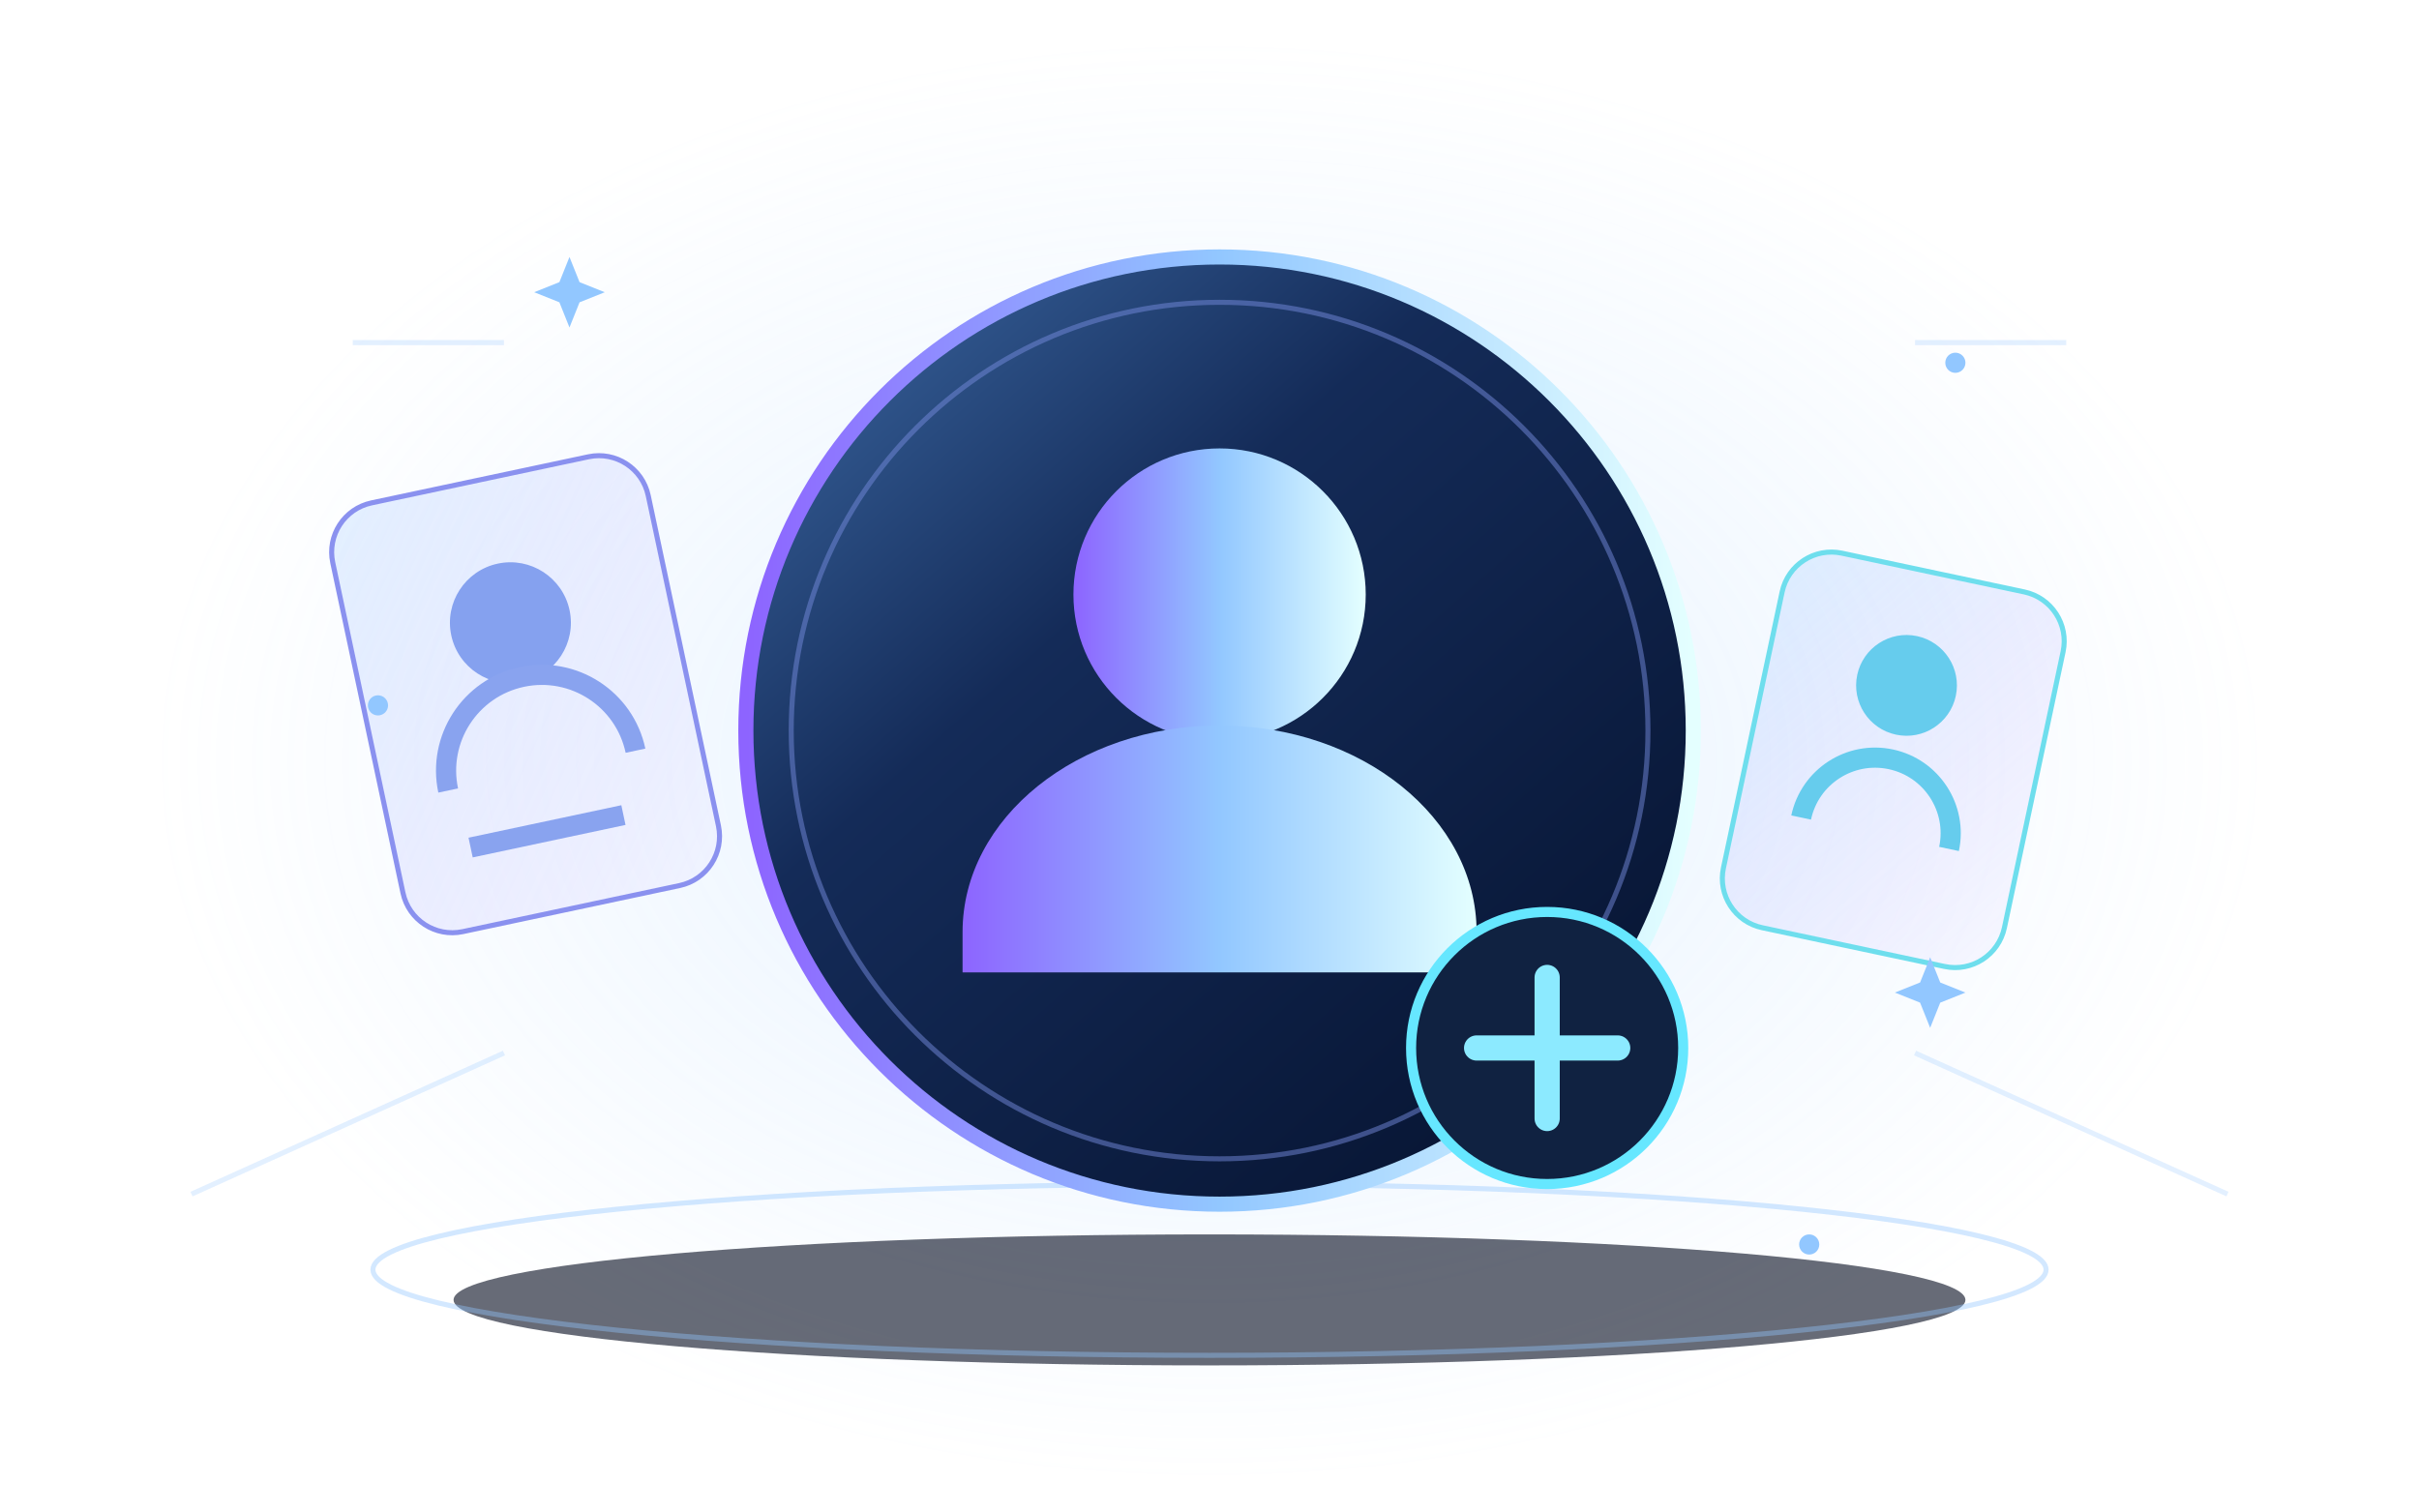
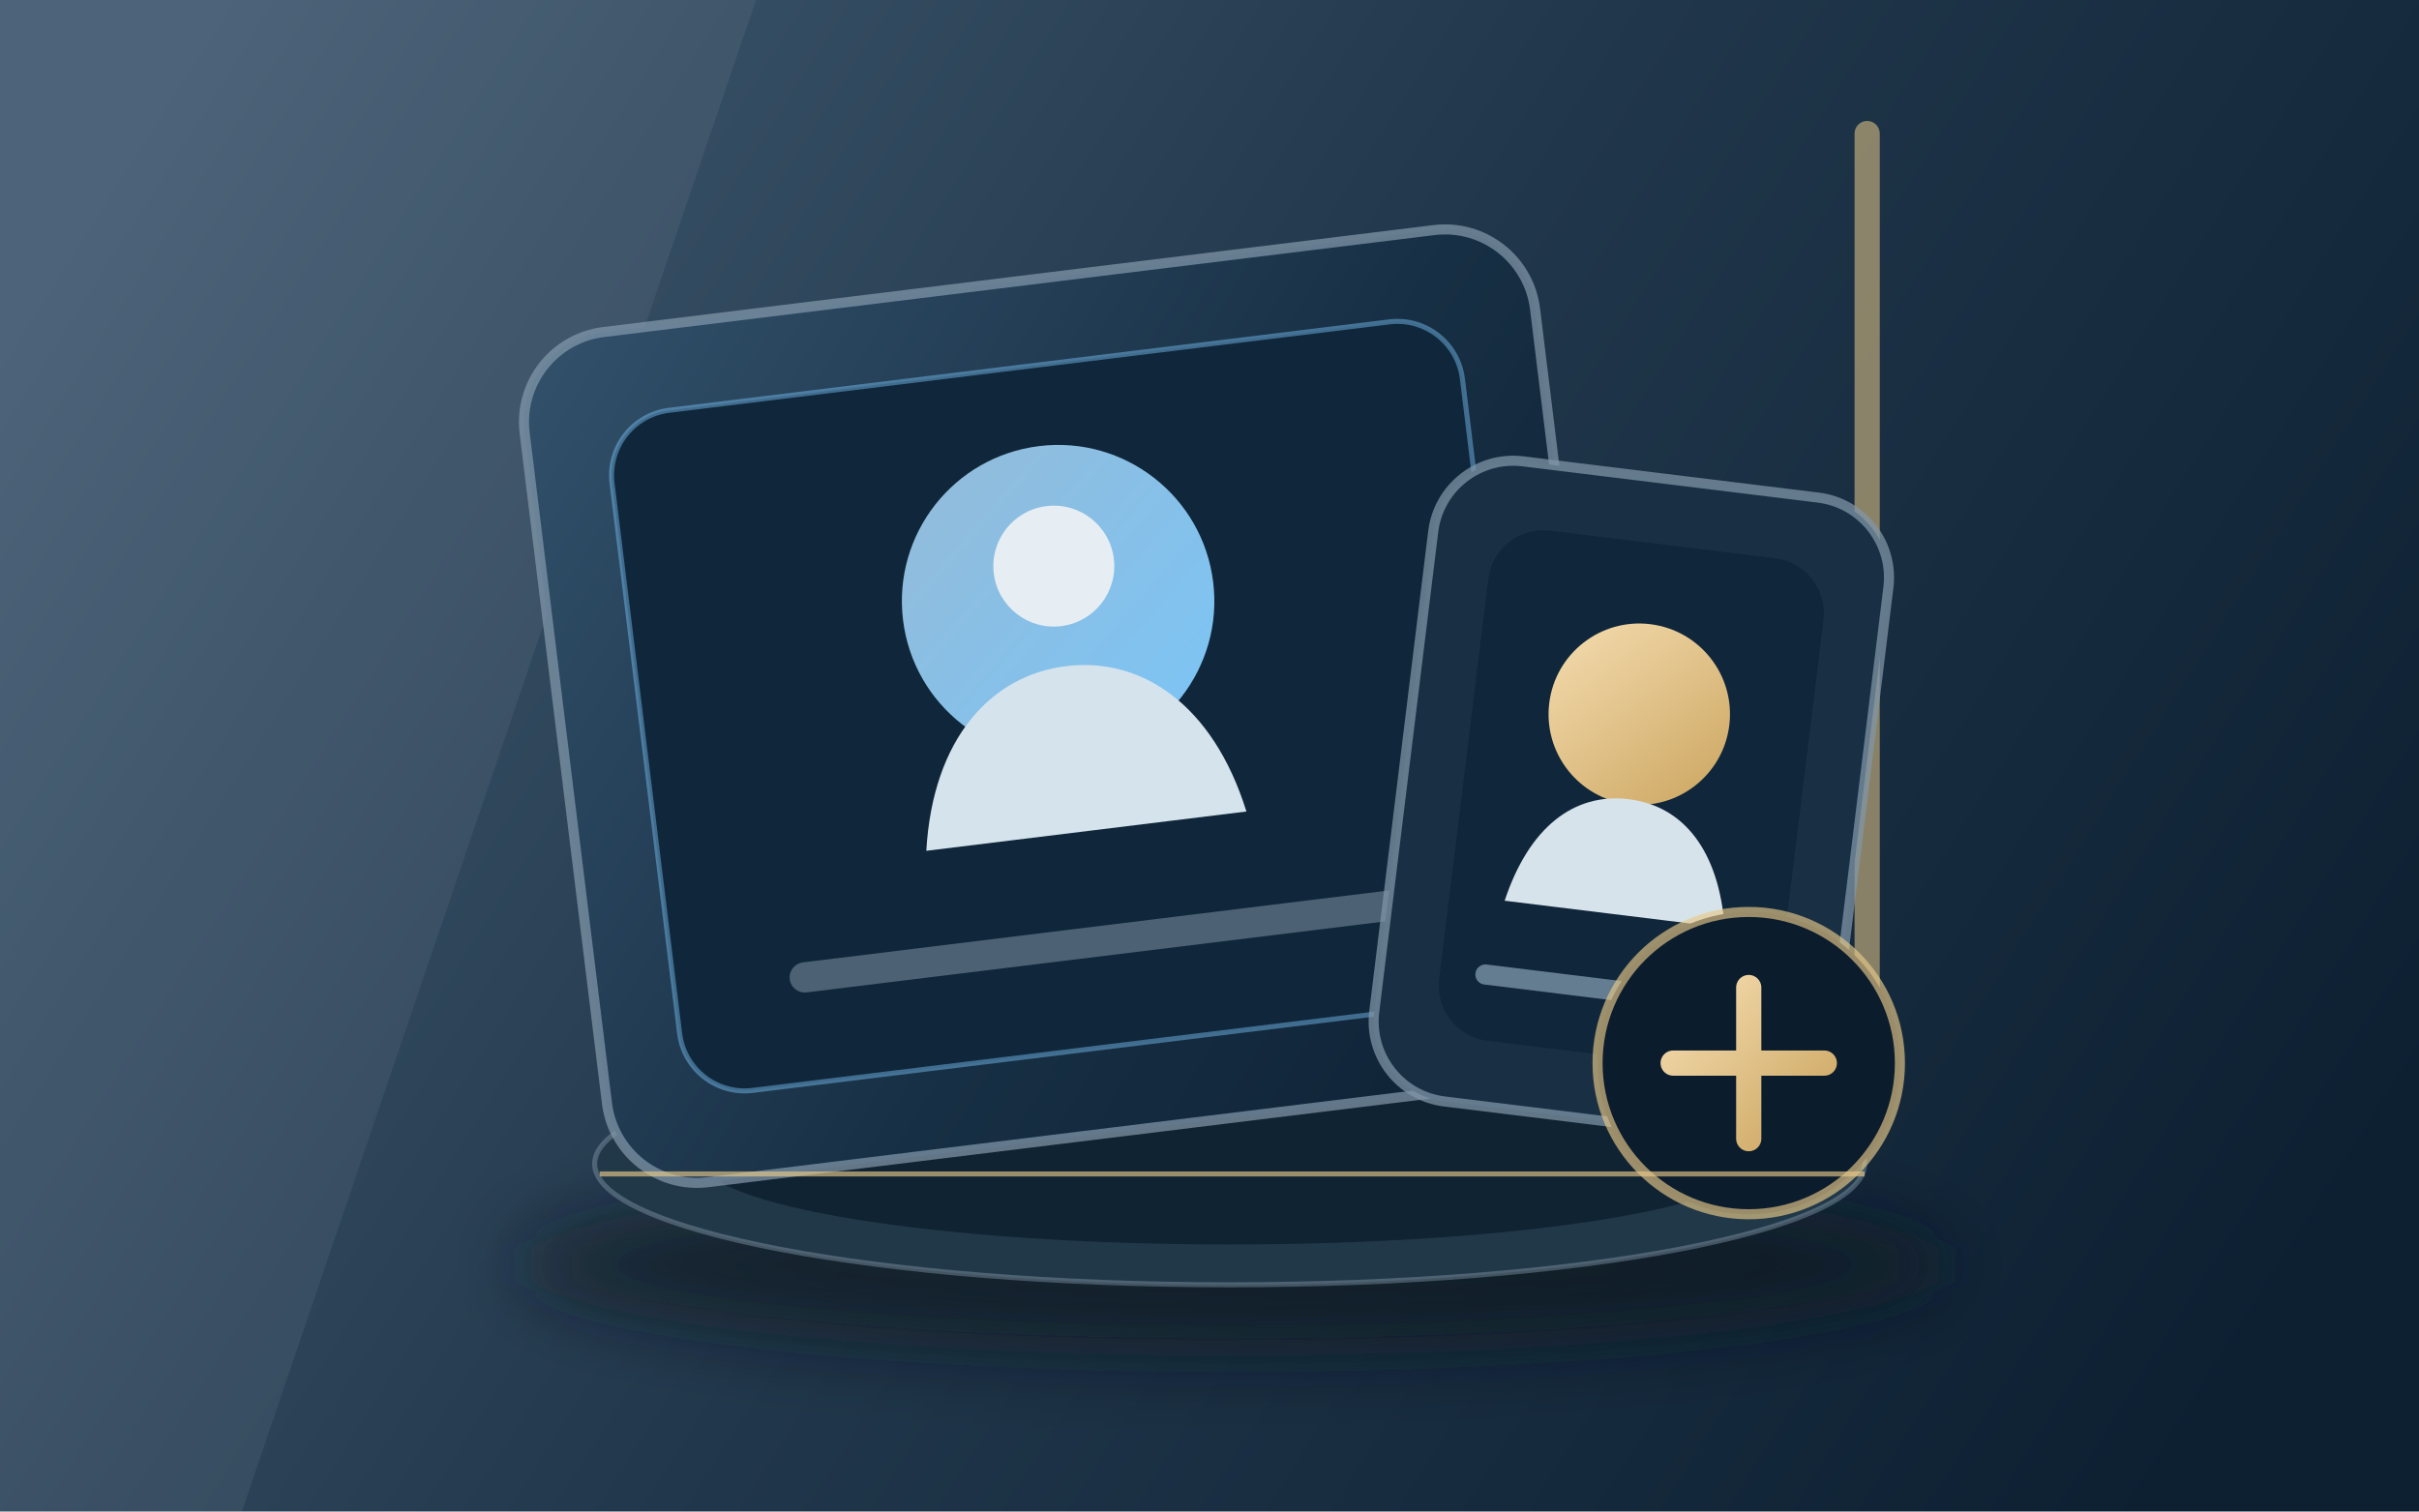
<svg xmlns="http://www.w3.org/2000/svg" viewBox="0 0 480 300" fill="none">
  <defs>
-     <linearGradient id="shell" x1="130" y1="40" x2="325" y2="260" gradientUnits="userSpaceOnUse">
-       <stop stop-color="#487bba" />
-       <stop offset=".4" stop-color="#142b58" />
-       <stop offset="1" stop-color="#040f29" />
+     <linearGradient id="room" x1="30" y1="20" x2="440" y2="280" gradientUnits="userSpaceOnUse">
+       <stop stop-color="#415a70" />
+       <stop offset=".5" stop-color="#20364a" />
+       <stop offset="1" stop-color="#0d2032" />
    </linearGradient>
-     <linearGradient id="edge">
-       <stop stop-color="#8d64ff" />
-       <stop offset=".5" stop-color="#92c7ff" />
-       <stop offset="1" stop-color="#e4ffff" />
+     <linearGradient id="card" x1="120" y1="60" x2="350" y2="240" gradientUnits="userSpaceOnUse">
+       <stop stop-color="#314f69" />
+       <stop offset=".48" stop-color="#172f44" />
+       <stop offset="1" stop-color="#0a1b2d" />
    </linearGradient>
-     <linearGradient id="glass" x2="1" y2="1">
-       <stop stop-color="#92c7ff" stop-opacity=".25" />
-       <stop offset="1" stop-color="#8d64ff" stop-opacity=".03" />
+     <linearGradient id="accent" x1="170" y1="70" x2="305" y2="220" gradientUnits="userSpaceOnUse">
+       <stop stop-color="#9bb9d0" />
+       <stop offset=".52" stop-color="#7bc4f6" />
+       <stop offset="1" stop-color="#4a76b9" />
    </linearGradient>
-     <radialGradient id="halo">
-       <stop stop-color="#92c7ff" stop-opacity=".23" />
-       <stop offset="1" stop-color="#92c7ff" stop-opacity="0" />
-     </radialGradient>
+     <linearGradient id="gold" x1="0" y1="0" x2="1" y2="1">
+       <stop stop-color="#f5ddb1" />
+       <stop offset="1" stop-color="#cba55f" />
+     </linearGradient>
+     <filter id="shadow" x="-30%" y="-30%" width="160%" height="180%">
+       <feGaussianBlur stdDeviation="7" />
+     </filter>
  </defs>
-   <ellipse cx="240" cy="151" rx="210" ry="144" fill="url(#halo)" />
-   <ellipse cx="240" cy="258" rx="150" ry="13" fill="#02091c" opacity=".6" />
-   <ellipse cx="240" cy="252" rx="166" ry="17" stroke="#92c7ff" stroke-opacity=".4" />
-   <path d="m38 237 62-28m280 0 62 28M70 68h30m280 0h30" stroke="#92c7ff" stroke-opacity=".25" />
-   <g>
-     <circle cx="242" cy="145" r="94" fill="url(#shell)" stroke="url(#edge)" stroke-width="3" />
-     <circle cx="242" cy="145" r="85" stroke="#758bdd" stroke-opacity=".5" />
-     <circle cx="242" cy="118" r="29" fill="url(#edge)" />
-     <path d="M191 193v-8a51 41 0 0 1 102 0v8Z" fill="url(#edge)" />
-     <circle cx="307" cy="208" r="27" fill="#102241" stroke="#66e7ff" stroke-width="2" />
-     <path d="M307 194v28m-14-14h28" stroke="#8ceaff" stroke-width="5" stroke-linecap="round" />
-     <g transform="rotate(-12 106 141)">
-       <rect x="73" y="94" width="64" height="87" rx="10" fill="url(#glass)" stroke="#8a91ef" />
-       <circle cx="105" cy="123" r="12" fill="#85a1ef" />
-       <path d="M86 153a19 19 0 0 1 38 0m-36 12h31" stroke="#89a3ef" stroke-width="4" />
-     </g>
-     <g transform="rotate(12 377 147)">
-       <rect x="348" y="113" width="57" height="76" rx="10" fill="url(#glass)" stroke="#6edeed" />
-       <circle cx="376" cy="136" r="10" fill="#66cced" />
-       <path d="M361 166a15 15 0 0 1 30 0" stroke="#66cced" stroke-width="4" />
-     </g>
+   <rect width="480" height="300" fill="url(#room)" />
+   <path d="M0 0h150L48 300H0V0Z" fill="#dce8ef" opacity=".07" />
+   <rect x="368" y="24" width="5" height="184" rx="2.5" fill="#e8c989" opacity=".55" />
+   <ellipse cx="245" cy="251" rx="142" ry="18" fill="#07121c" opacity=".62" filter="url(#shadow)" />
+   <ellipse cx="244" cy="231" rx="126" ry="24" fill="#213848" stroke="#8fa4b4" stroke-opacity=".4" />
+   <ellipse cx="244" cy="230" rx="105" ry="17" fill="#102333" />
+   <g transform="rotate(-7 214 144)">
+     <rect x="112" y="55" width="202" height="170" rx="18" fill="url(#card)" stroke="#859bad" stroke-opacity=".7" stroke-width="2" />
+     <rect x="128" y="72" width="170" height="136" rx="13" fill="#10263a" stroke="#7bc4f6" stroke-opacity=".45" />
+     <circle cx="213" cy="119" r="31" fill="url(#accent)" />
+     <circle cx="213" cy="112" r="12" fill="#e6eef3" />
+     <path d="M181 165c4-22 17-33 32-33s28 11 32 33" fill="#d4e3ec" />
+     <rect x="151" y="184" width="124" height="6" rx="3" fill="#6b8294" opacity=".65" />
  </g>
-   <g fill="#92c7ff">
-     <circle cx="75" cy="140" r="2" />
-     <circle cx="388" cy="72" r="2" />
-     <circle cx="359" cy="247" r="2" />
-     <path d="m113 51 2 5 5 2-5 2-2 5-2-5-5-2 5-2Zm270 139 2 5 5 2-5 2-2 5-2-5-5-2 5-2Z" />
+   <g transform="rotate(7 318 160)">
+     <rect x="278" y="94" width="91" height="128" rx="16" fill="#192f43" stroke="#8298a9" stroke-opacity=".72" stroke-width="2" />
+     <rect x="290" y="107" width="67" height="102" rx="11" fill="#10263a" />
+     <circle cx="323" cy="141" r="18" fill="url(#gold)" />
+     <path d="M301 181c3-15 11-23 22-23s19 8 22 23" fill="#d7e3eb" />
+     <path d="M299 196h48" stroke="#657d90" stroke-width="4" stroke-linecap="round" />
  </g>
+   <circle cx="347" cy="211" r="30" fill="#0b1c2d" stroke="#e8c989" stroke-opacity=".65" stroke-width="2" />
+   <path d="M347 196v30m-15-15h30" stroke="url(#gold)" stroke-width="5" stroke-linecap="round" />
+   <path d="M119 233h251" stroke="#e8c989" stroke-opacity=".64" />
</svg>
